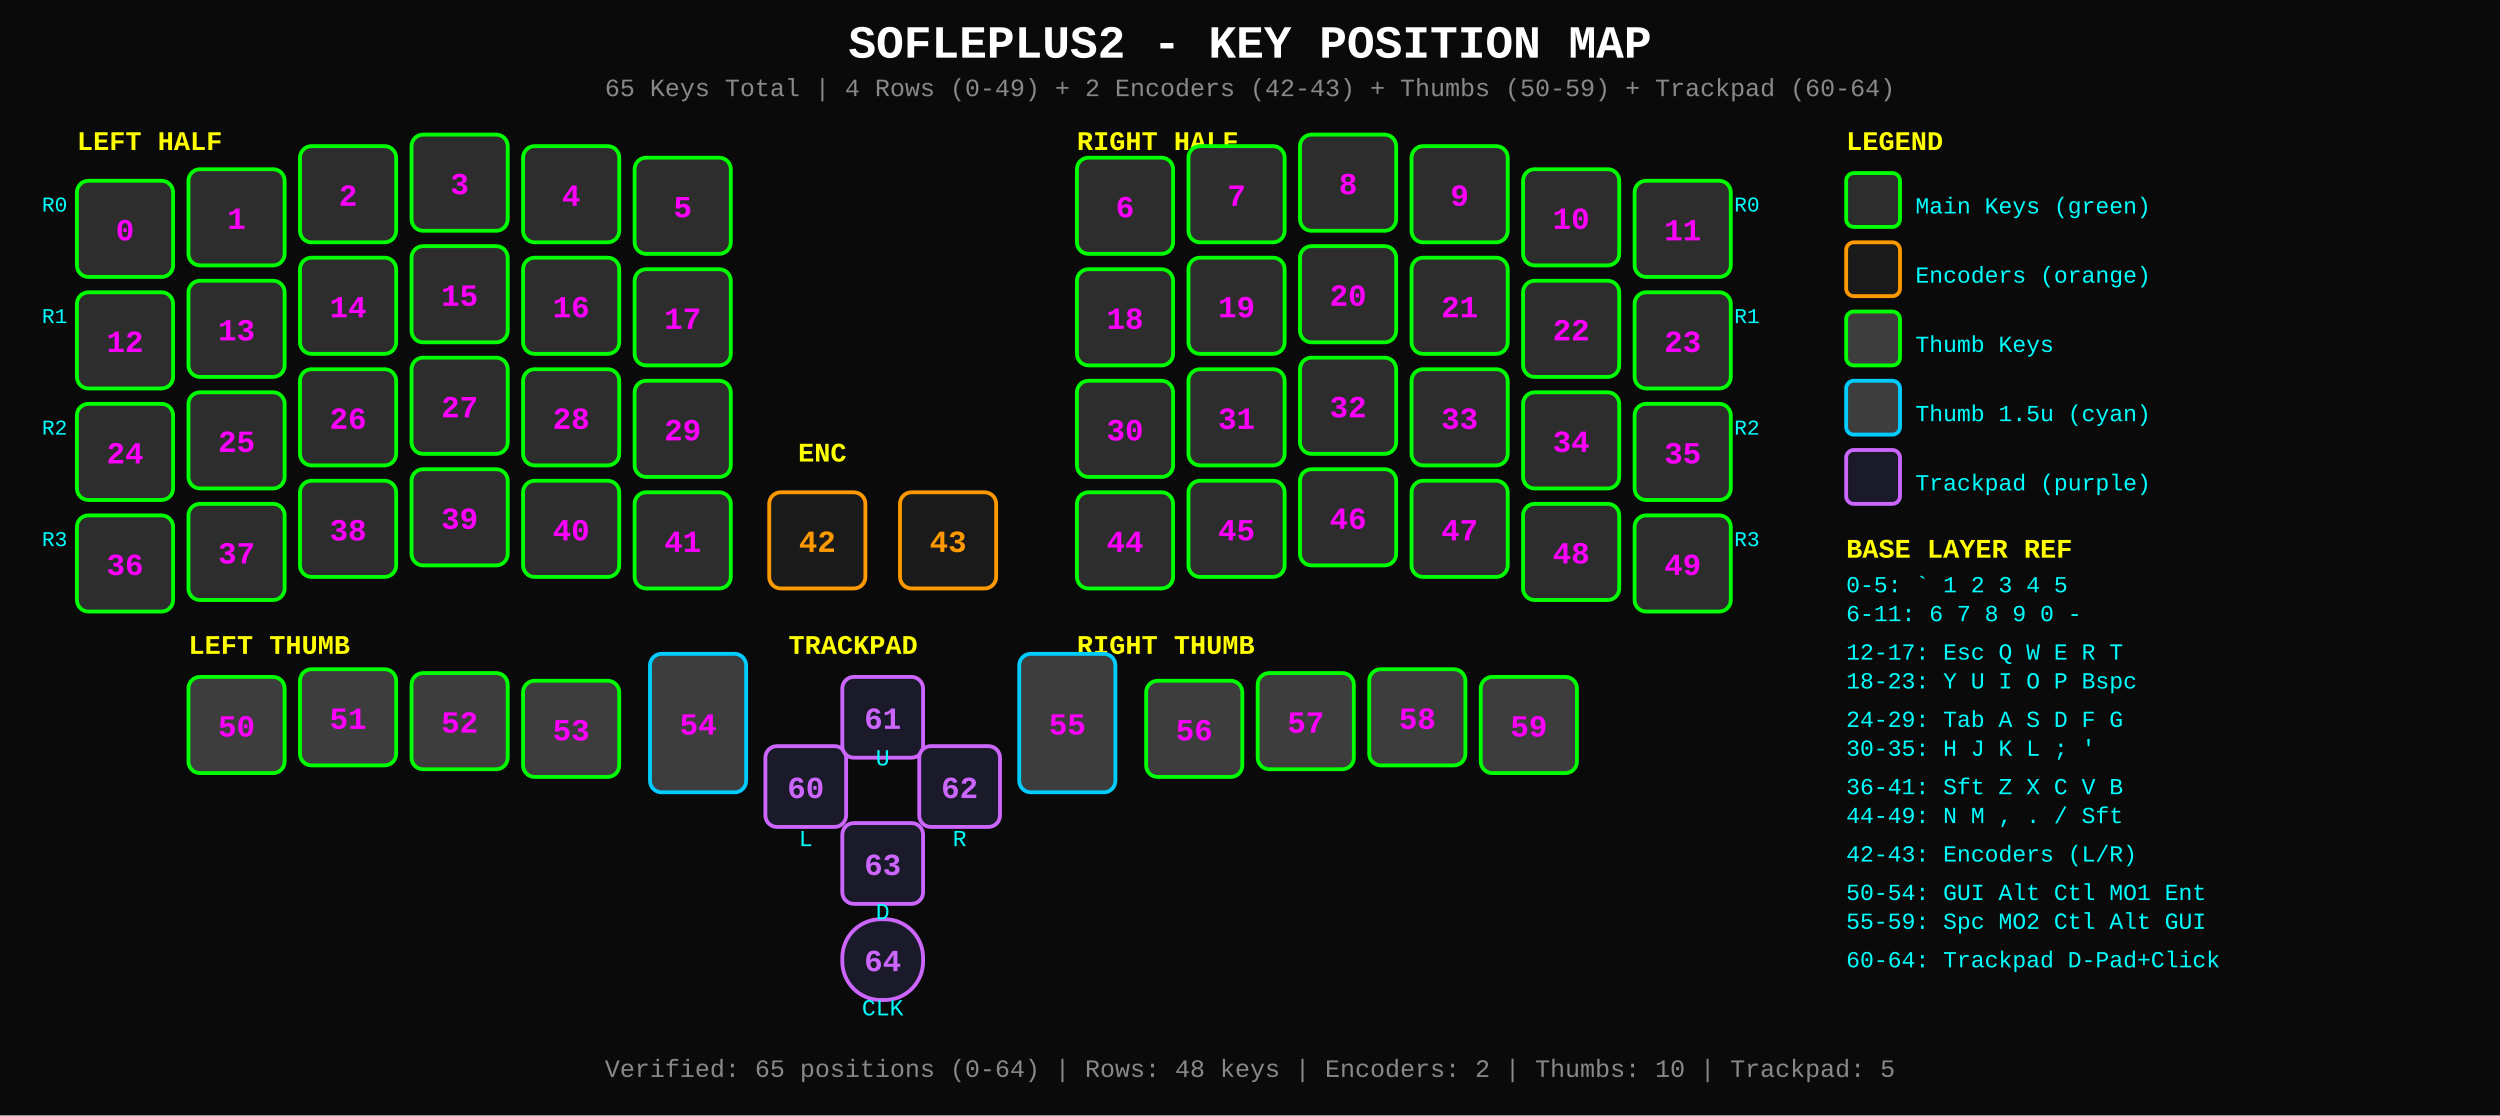
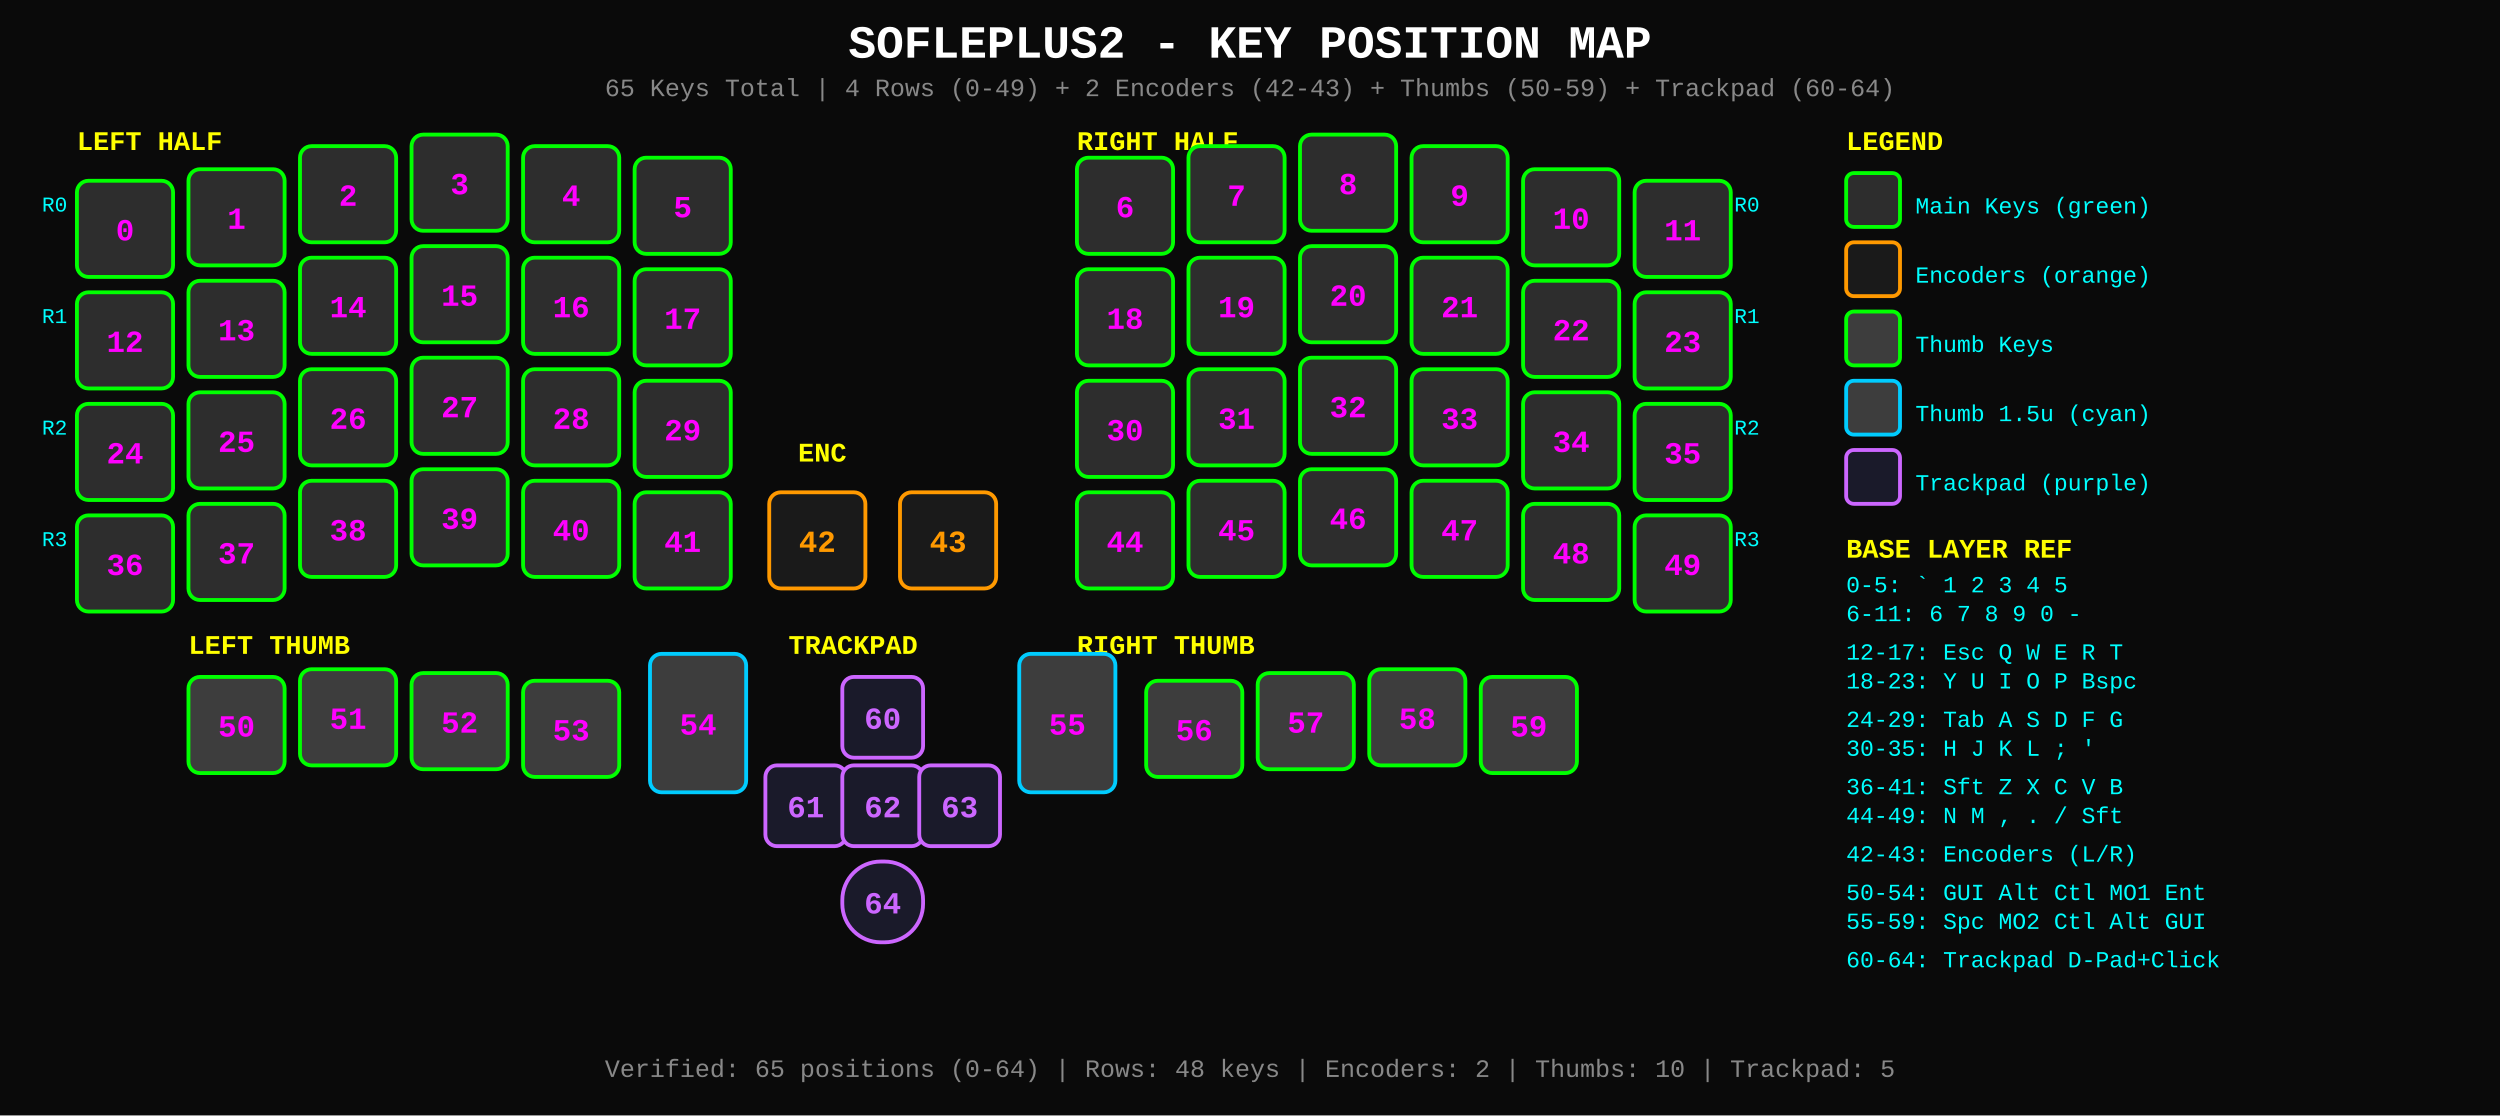
<svg xmlns="http://www.w3.org/2000/svg" width="1300" height="580">
  <defs>
    <style>
      .key { fill: #2d2d2d; stroke: #00ff00; stroke-width: 2; }
      .key-num { fill: #ff00ff; font-family: 'Courier New', monospace; font-size: 16px; font-weight: bold; text-anchor: middle; }
      .encoder { fill: #1a1a1a; stroke: #ff9900; stroke-width: 2; }
      .encoder-num { fill: #ff9900; font-family: 'Courier New', monospace; font-size: 16px; font-weight: bold; text-anchor: middle; }
      .trackpad { fill: #1a1a2a; stroke: #cc66ff; stroke-width: 2; }
      .trackpad-num { fill: #cc66ff; font-family: 'Courier New', monospace; font-size: 16px; font-weight: bold; text-anchor: middle; }
      .thumb { fill: #3d3d3d; stroke: #00ff00; stroke-width: 2; }
      .thumb-tall { fill: #3d3d3d; stroke: #00ccff; stroke-width: 2; }
      .title { fill: #ffffff; font-family: 'Courier New', monospace; font-size: 24px; font-weight: bold; text-anchor: middle; }
      .subtitle { fill: #888888; font-family: 'Courier New', monospace; font-size: 13px; text-anchor: middle; }
      .section { fill: #ffff00; font-family: 'Courier New', monospace; font-size: 14px; font-weight: bold; }
      .row-label { fill: #00ffff; font-family: 'Courier New', monospace; font-size: 11px; text-anchor: end; }
      .legend-text { fill: #00ffff; font-family: 'Courier New', monospace; font-size: 12px; }
    </style>
  </defs>
  <rect width="1300" height="580" fill="#0a0a0a" />
  <text x="650" y="30" class="title">SOFLEPLUS2 - KEY POSITION MAP</text>
  <text x="650" y="50" class="subtitle">65 Keys Total | 4 Rows (0-49) + 2 Encoders (42-43) + Thumbs (50-59) + Trackpad (60-64)</text>
  <text x="40" y="78" class="section">LEFT HALF</text>
  <text x="35" y="110" class="row-label">R0</text>
  <rect x="40" y="94" width="50" height="50" class="key" rx="6" />
  <text x="65" y="125" class="key-num">0</text>
  <rect x="98" y="88" width="50" height="50" class="key" rx="6" />
  <text x="123" y="119" class="key-num">1</text>
  <rect x="156" y="76" width="50" height="50" class="key" rx="6" />
  <text x="181" y="107" class="key-num">2</text>
  <rect x="214" y="70" width="50" height="50" class="key" rx="6" />
  <text x="239" y="101" class="key-num">3</text>
  <rect x="272" y="76" width="50" height="50" class="key" rx="6" />
  <text x="297" y="107" class="key-num">4</text>
  <rect x="330" y="82" width="50" height="50" class="key" rx="6" />
  <text x="355" y="113" class="key-num">5</text>
  <text x="35" y="168" class="row-label">R1</text>
  <rect x="40" y="152" width="50" height="50" class="key" rx="6" />
  <text x="65" y="183" class="key-num">12</text>
  <rect x="98" y="146" width="50" height="50" class="key" rx="6" />
  <text x="123" y="177" class="key-num">13</text>
  <rect x="156" y="134" width="50" height="50" class="key" rx="6" />
  <text x="181" y="165" class="key-num">14</text>
  <rect x="214" y="128" width="50" height="50" class="key" rx="6" />
  <text x="239" y="159" class="key-num">15</text>
  <rect x="272" y="134" width="50" height="50" class="key" rx="6" />
  <text x="297" y="165" class="key-num">16</text>
  <rect x="330" y="140" width="50" height="50" class="key" rx="6" />
  <text x="355" y="171" class="key-num">17</text>
  <text x="35" y="226" class="row-label">R2</text>
  <rect x="40" y="210" width="50" height="50" class="key" rx="6" />
  <text x="65" y="241" class="key-num">24</text>
  <rect x="98" y="204" width="50" height="50" class="key" rx="6" />
  <text x="123" y="235" class="key-num">25</text>
  <rect x="156" y="192" width="50" height="50" class="key" rx="6" />
  <text x="181" y="223" class="key-num">26</text>
  <rect x="214" y="186" width="50" height="50" class="key" rx="6" />
  <text x="239" y="217" class="key-num">27</text>
  <rect x="272" y="192" width="50" height="50" class="key" rx="6" />
  <text x="297" y="223" class="key-num">28</text>
  <rect x="330" y="198" width="50" height="50" class="key" rx="6" />
  <text x="355" y="229" class="key-num">29</text>
  <text x="35" y="284" class="row-label">R3</text>
  <rect x="40" y="268" width="50" height="50" class="key" rx="6" />
  <text x="65" y="299" class="key-num">36</text>
  <rect x="98" y="262" width="50" height="50" class="key" rx="6" />
  <text x="123" y="293" class="key-num">37</text>
  <rect x="156" y="250" width="50" height="50" class="key" rx="6" />
  <text x="181" y="281" class="key-num">38</text>
  <rect x="214" y="244" width="50" height="50" class="key" rx="6" />
  <text x="239" y="275" class="key-num">39</text>
  <rect x="272" y="250" width="50" height="50" class="key" rx="6" />
  <text x="297" y="281" class="key-num">40</text>
  <rect x="330" y="256" width="50" height="50" class="key" rx="6" />
  <text x="355" y="287" class="key-num">41</text>
  <text x="415" y="240" class="section">ENC</text>
  <rect x="400" y="256" width="50" height="50" class="encoder" rx="6" />
  <text x="425" y="287" class="encoder-num">42</text>
  <rect x="468" y="256" width="50" height="50" class="encoder" rx="6" />
  <text x="493" y="287" class="encoder-num">43</text>
  <text x="560" y="78" class="section">RIGHT HALF</text>
  <text x="915" y="110" class="row-label">R0</text>
  <rect x="560" y="82" width="50" height="50" class="key" rx="6" />
  <text x="585" y="113" class="key-num">6</text>
  <rect x="618" y="76" width="50" height="50" class="key" rx="6" />
  <text x="643" y="107" class="key-num">7</text>
  <rect x="676" y="70" width="50" height="50" class="key" rx="6" />
  <text x="701" y="101" class="key-num">8</text>
  <rect x="734" y="76" width="50" height="50" class="key" rx="6" />
  <text x="759" y="107" class="key-num">9</text>
  <rect x="792" y="88" width="50" height="50" class="key" rx="6" />
  <text x="817" y="119" class="key-num">10</text>
  <rect x="850" y="94" width="50" height="50" class="key" rx="6" />
  <text x="875" y="125" class="key-num">11</text>
  <text x="915" y="168" class="row-label">R1</text>
  <rect x="560" y="140" width="50" height="50" class="key" rx="6" />
  <text x="585" y="171" class="key-num">18</text>
  <rect x="618" y="134" width="50" height="50" class="key" rx="6" />
  <text x="643" y="165" class="key-num">19</text>
  <rect x="676" y="128" width="50" height="50" class="key" rx="6" />
  <text x="701" y="159" class="key-num">20</text>
  <rect x="734" y="134" width="50" height="50" class="key" rx="6" />
  <text x="759" y="165" class="key-num">21</text>
  <rect x="792" y="146" width="50" height="50" class="key" rx="6" />
  <text x="817" y="177" class="key-num">22</text>
  <rect x="850" y="152" width="50" height="50" class="key" rx="6" />
  <text x="875" y="183" class="key-num">23</text>
  <text x="915" y="226" class="row-label">R2</text>
  <rect x="560" y="198" width="50" height="50" class="key" rx="6" />
  <text x="585" y="229" class="key-num">30</text>
  <rect x="618" y="192" width="50" height="50" class="key" rx="6" />
  <text x="643" y="223" class="key-num">31</text>
  <rect x="676" y="186" width="50" height="50" class="key" rx="6" />
  <text x="701" y="217" class="key-num">32</text>
  <rect x="734" y="192" width="50" height="50" class="key" rx="6" />
  <text x="759" y="223" class="key-num">33</text>
  <rect x="792" y="204" width="50" height="50" class="key" rx="6" />
  <text x="817" y="235" class="key-num">34</text>
  <rect x="850" y="210" width="50" height="50" class="key" rx="6" />
  <text x="875" y="241" class="key-num">35</text>
  <text x="915" y="284" class="row-label">R3</text>
  <rect x="560" y="256" width="50" height="50" class="key" rx="6" />
  <text x="585" y="287" class="key-num">44</text>
  <rect x="618" y="250" width="50" height="50" class="key" rx="6" />
  <text x="643" y="281" class="key-num">45</text>
  <rect x="676" y="244" width="50" height="50" class="key" rx="6" />
  <text x="701" y="275" class="key-num">46</text>
  <rect x="734" y="250" width="50" height="50" class="key" rx="6" />
  <text x="759" y="281" class="key-num">47</text>
  <rect x="792" y="262" width="50" height="50" class="key" rx="6" />
  <text x="817" y="293" class="key-num">48</text>
  <rect x="850" y="268" width="50" height="50" class="key" rx="6" />
  <text x="875" y="299" class="key-num">49</text>
  <text x="98" y="340" class="section">LEFT THUMB</text>
  <rect x="98" y="352" width="50" height="50" class="thumb" rx="6" />
  <text x="123" y="383" class="key-num">50</text>
  <rect x="156" y="348" width="50" height="50" class="thumb" rx="6" />
  <text x="181" y="379" class="key-num">51</text>
  <rect x="214" y="350" width="50" height="50" class="thumb" rx="6" />
  <text x="239" y="381" class="key-num">52</text>
  <rect x="272" y="354" width="50" height="50" class="thumb" rx="6" />
  <text x="297" y="385" class="key-num">53</text>
  <rect x="338" y="340" width="50" height="72" class="thumb-tall" rx="6" />
  <text x="363" y="382" class="key-num">54</text>
  <text x="560" y="340" class="section">RIGHT THUMB</text>
  <rect x="530" y="340" width="50" height="72" class="thumb-tall" rx="6" />
  <text x="555" y="382" class="key-num">55</text>
  <rect x="596" y="354" width="50" height="50" class="thumb" rx="6" />
  <text x="621" y="385" class="key-num">56</text>
  <rect x="654" y="350" width="50" height="50" class="thumb" rx="6" />
  <text x="679" y="381" class="key-num">57</text>
  <rect x="712" y="348" width="50" height="50" class="thumb" rx="6" />
  <text x="737" y="379" class="key-num">58</text>
  <rect x="770" y="352" width="50" height="50" class="thumb" rx="6" />
  <text x="795" y="383" class="key-num">59</text>
  <text x="410" y="340" class="section">TRACKPAD</text>
-   <rect x="398" y="388" width="42" height="42" class="trackpad" rx="6" />
-   <text x="419" y="415" class="trackpad-num">60</text>
  <rect x="438" y="352" width="42" height="42" class="trackpad" rx="6" />
-   <text x="459" y="379" class="trackpad-num">61</text>
-   <rect x="478" y="388" width="42" height="42" class="trackpad" rx="6" />
-   <text x="499" y="415" class="trackpad-num">62</text>
-   <rect x="438" y="428" width="42" height="42" class="trackpad" rx="6" />
-   <text x="459" y="455" class="trackpad-num">63</text>
-   <rect x="438" y="478" width="42" height="42" class="trackpad" rx="20" />
-   <text x="459" y="505" class="trackpad-num">64</text>
-   <text x="419" y="440" class="legend-text" text-anchor="middle" font-size="9">L</text>
-   <text x="459" y="398" class="legend-text" text-anchor="middle" font-size="9">U</text>
-   <text x="499" y="440" class="legend-text" text-anchor="middle" font-size="9">R</text>
-   <text x="459" y="478" class="legend-text" text-anchor="middle" font-size="9">D</text>
-   <text x="459" y="528" class="legend-text" text-anchor="middle" font-size="9">CLK</text>
+   <text x="459" y="379" class="trackpad-num">60</text>
+   <rect x="398" y="398" width="42" height="42" class="trackpad" rx="6" />
+   <text x="419" y="425" class="trackpad-num">61</text>
+   <rect x="438" y="398" width="42" height="42" class="trackpad" rx="6" />
+   <text x="459" y="425" class="trackpad-num">62</text>
+   <rect x="478" y="398" width="42" height="42" class="trackpad" rx="6" />
+   <text x="499" y="425" class="trackpad-num">63</text>
+   <rect x="438" y="448" width="42" height="42" class="trackpad" rx="20" />
+   <text x="459" y="475" class="trackpad-num">64</text>
  <text x="960" y="78" class="section">LEGEND</text>
  <rect x="960" y="90" width="28" height="28" class="key" rx="4" />
  <text x="996" y="111" class="legend-text">Main Keys (green)</text>
  <rect x="960" y="126" width="28" height="28" class="encoder" rx="4" />
  <text x="996" y="147" class="legend-text">Encoders (orange)</text>
  <rect x="960" y="162" width="28" height="28" class="thumb" rx="4" />
  <text x="996" y="183" class="legend-text">Thumb Keys</text>
  <rect x="960" y="198" width="28" height="28" class="thumb-tall" rx="4" />
  <text x="996" y="219" class="legend-text">Thumb 1.5u (cyan)</text>
  <rect x="960" y="234" width="28" height="28" class="trackpad" rx="4" />
  <text x="996" y="255" class="legend-text">Trackpad (purple)</text>
  <text x="960" y="290" class="section">BASE LAYER REF</text>
  <text x="960" y="308" class="legend-text">0-5:   `  1  2  3  4  5</text>
  <text x="960" y="323" class="legend-text">6-11:  6  7  8  9  0  -</text>
  <text x="960" y="343" class="legend-text">12-17: Esc Q  W  E  R  T</text>
  <text x="960" y="358" class="legend-text">18-23: Y  U  I  O  P  Bspc</text>
  <text x="960" y="378" class="legend-text">24-29: Tab A  S  D  F  G</text>
  <text x="960" y="393" class="legend-text">30-35: H  J  K  L  ;  '</text>
  <text x="960" y="413" class="legend-text">36-41: Sft Z  X  C  V  B</text>
  <text x="960" y="428" class="legend-text">44-49: N  M  ,  .  /  Sft</text>
  <text x="960" y="448" class="legend-text">42-43: Encoders (L/R)</text>
  <text x="960" y="468" class="legend-text">50-54: GUI Alt Ctl MO1 Ent</text>
  <text x="960" y="483" class="legend-text">55-59: Spc MO2 Ctl Alt GUI</text>
  <text x="960" y="503" class="legend-text">60-64: Trackpad D-Pad+Click</text>
  <text x="650" y="560" class="subtitle">Verified: 65 positions (0-64) | Rows: 48 keys | Encoders: 2 | Thumbs: 10 | Trackpad: 5</text>
</svg>
